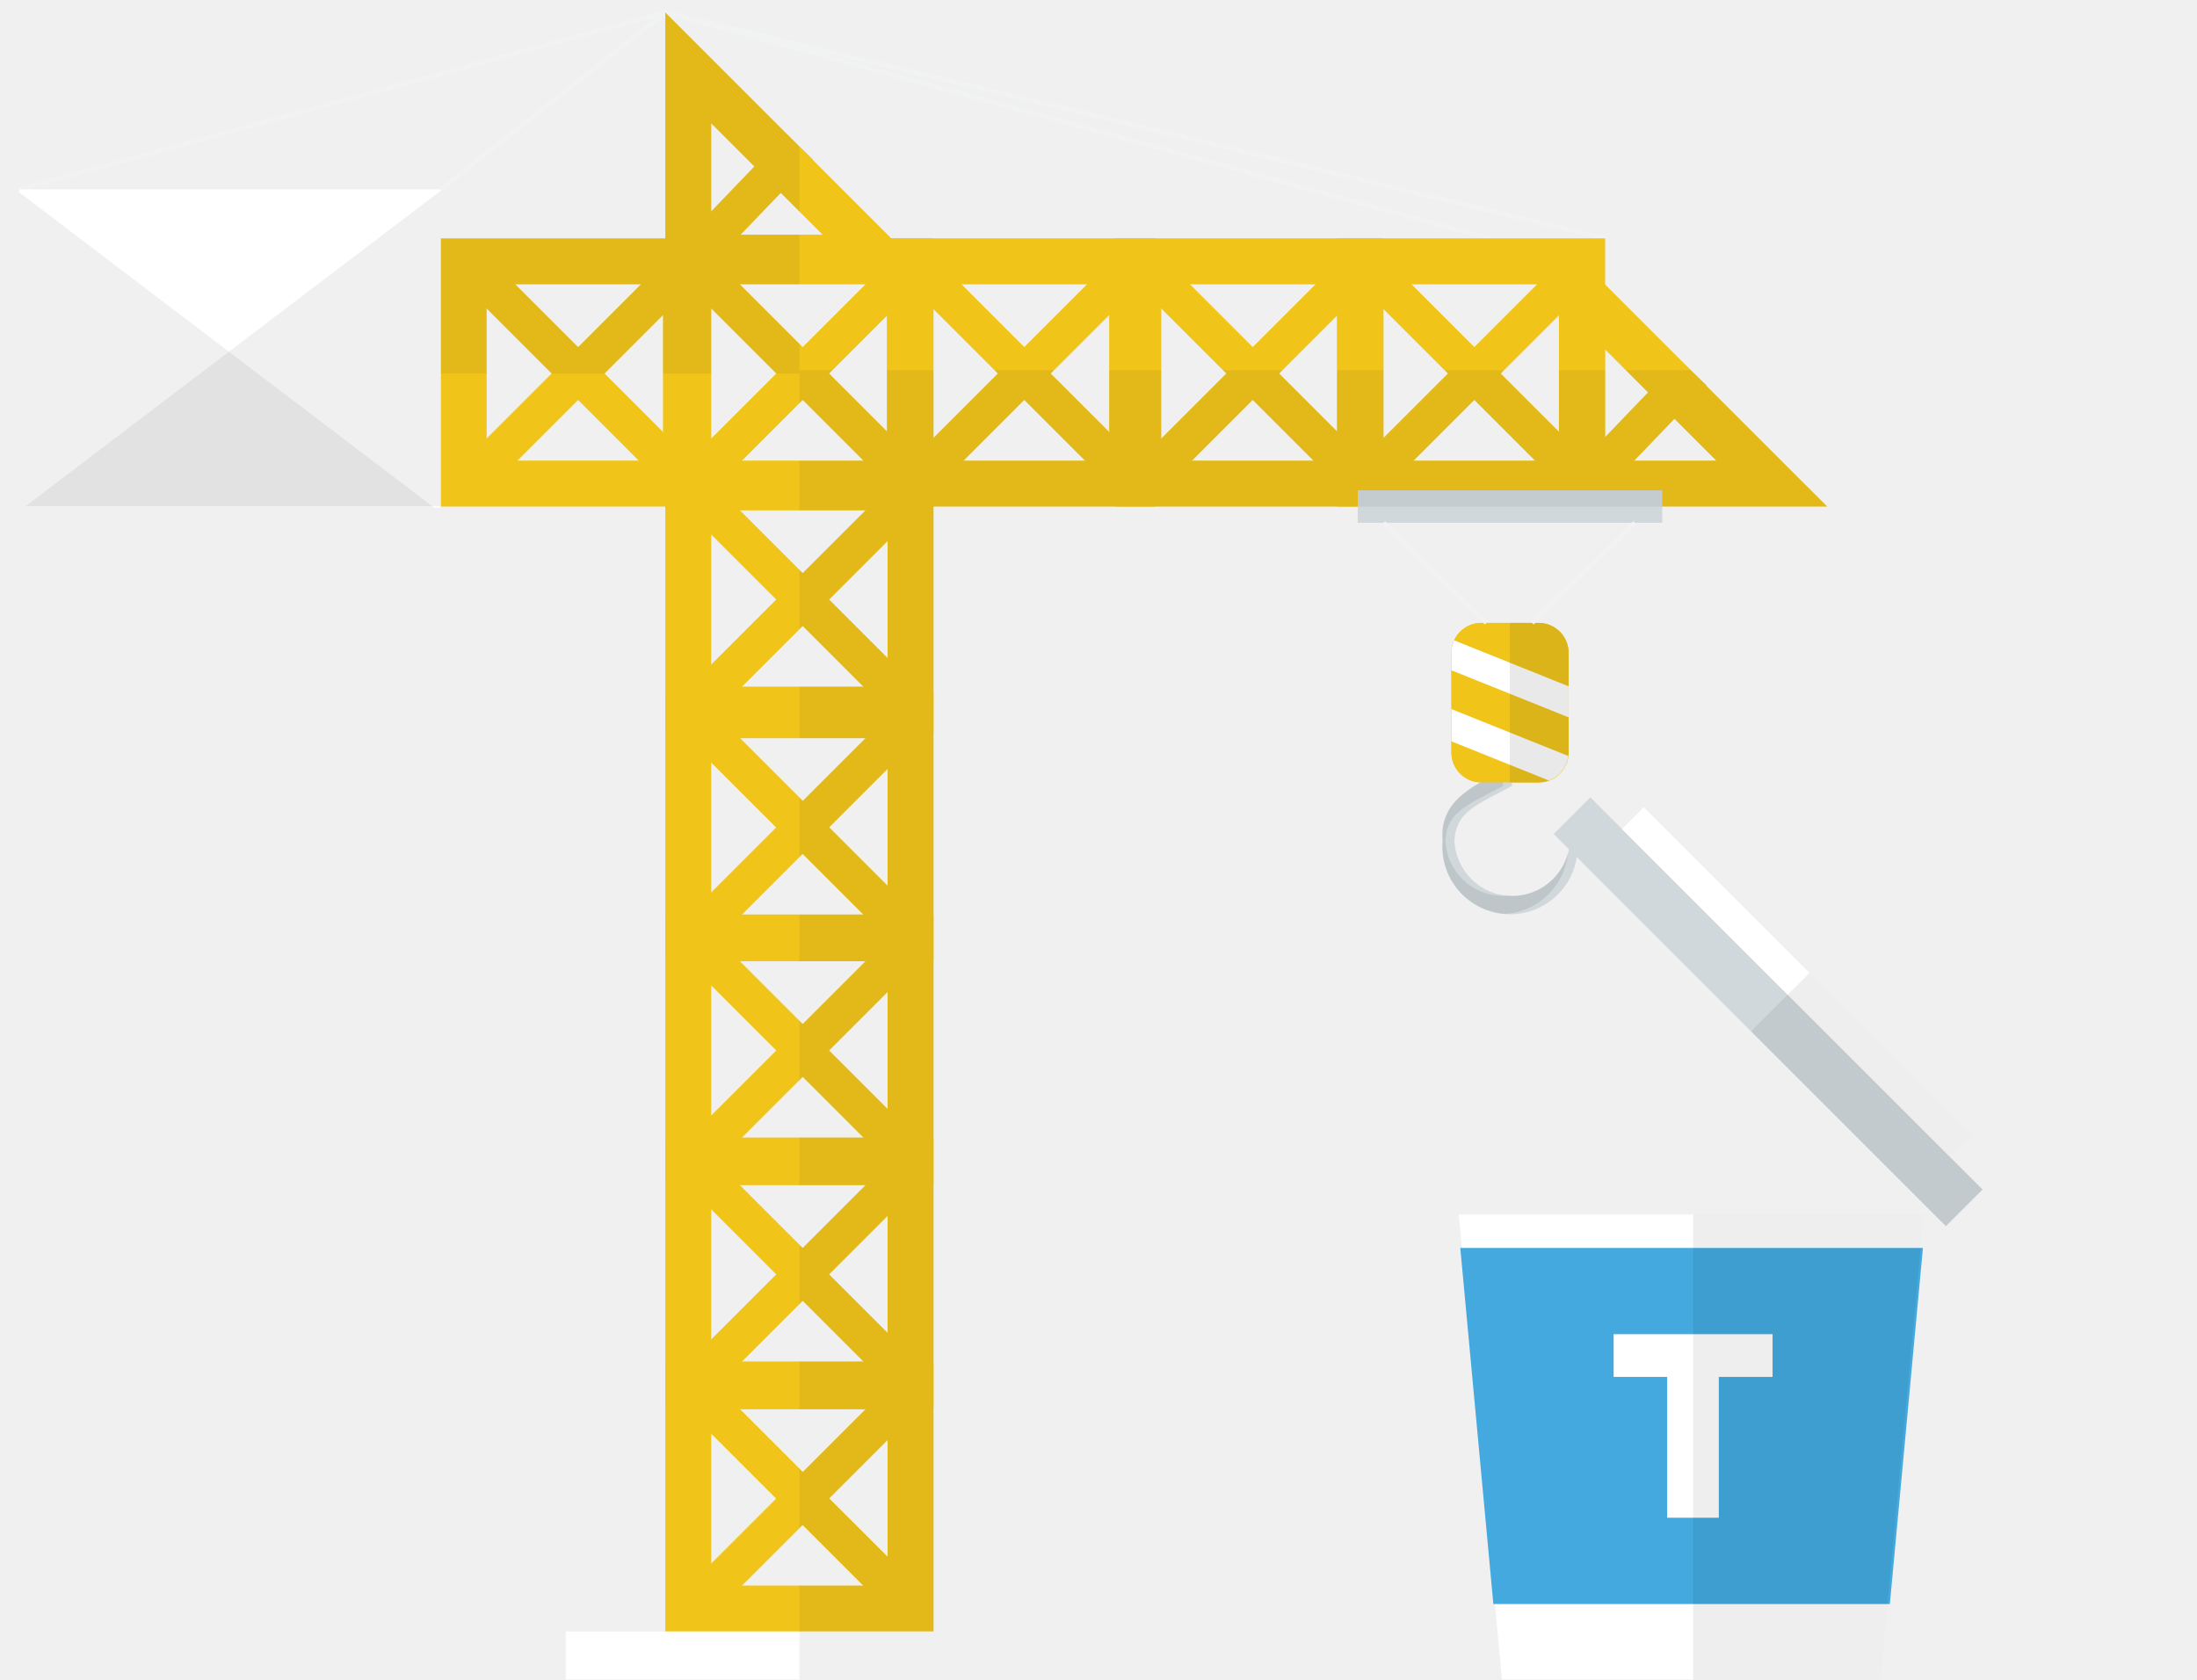
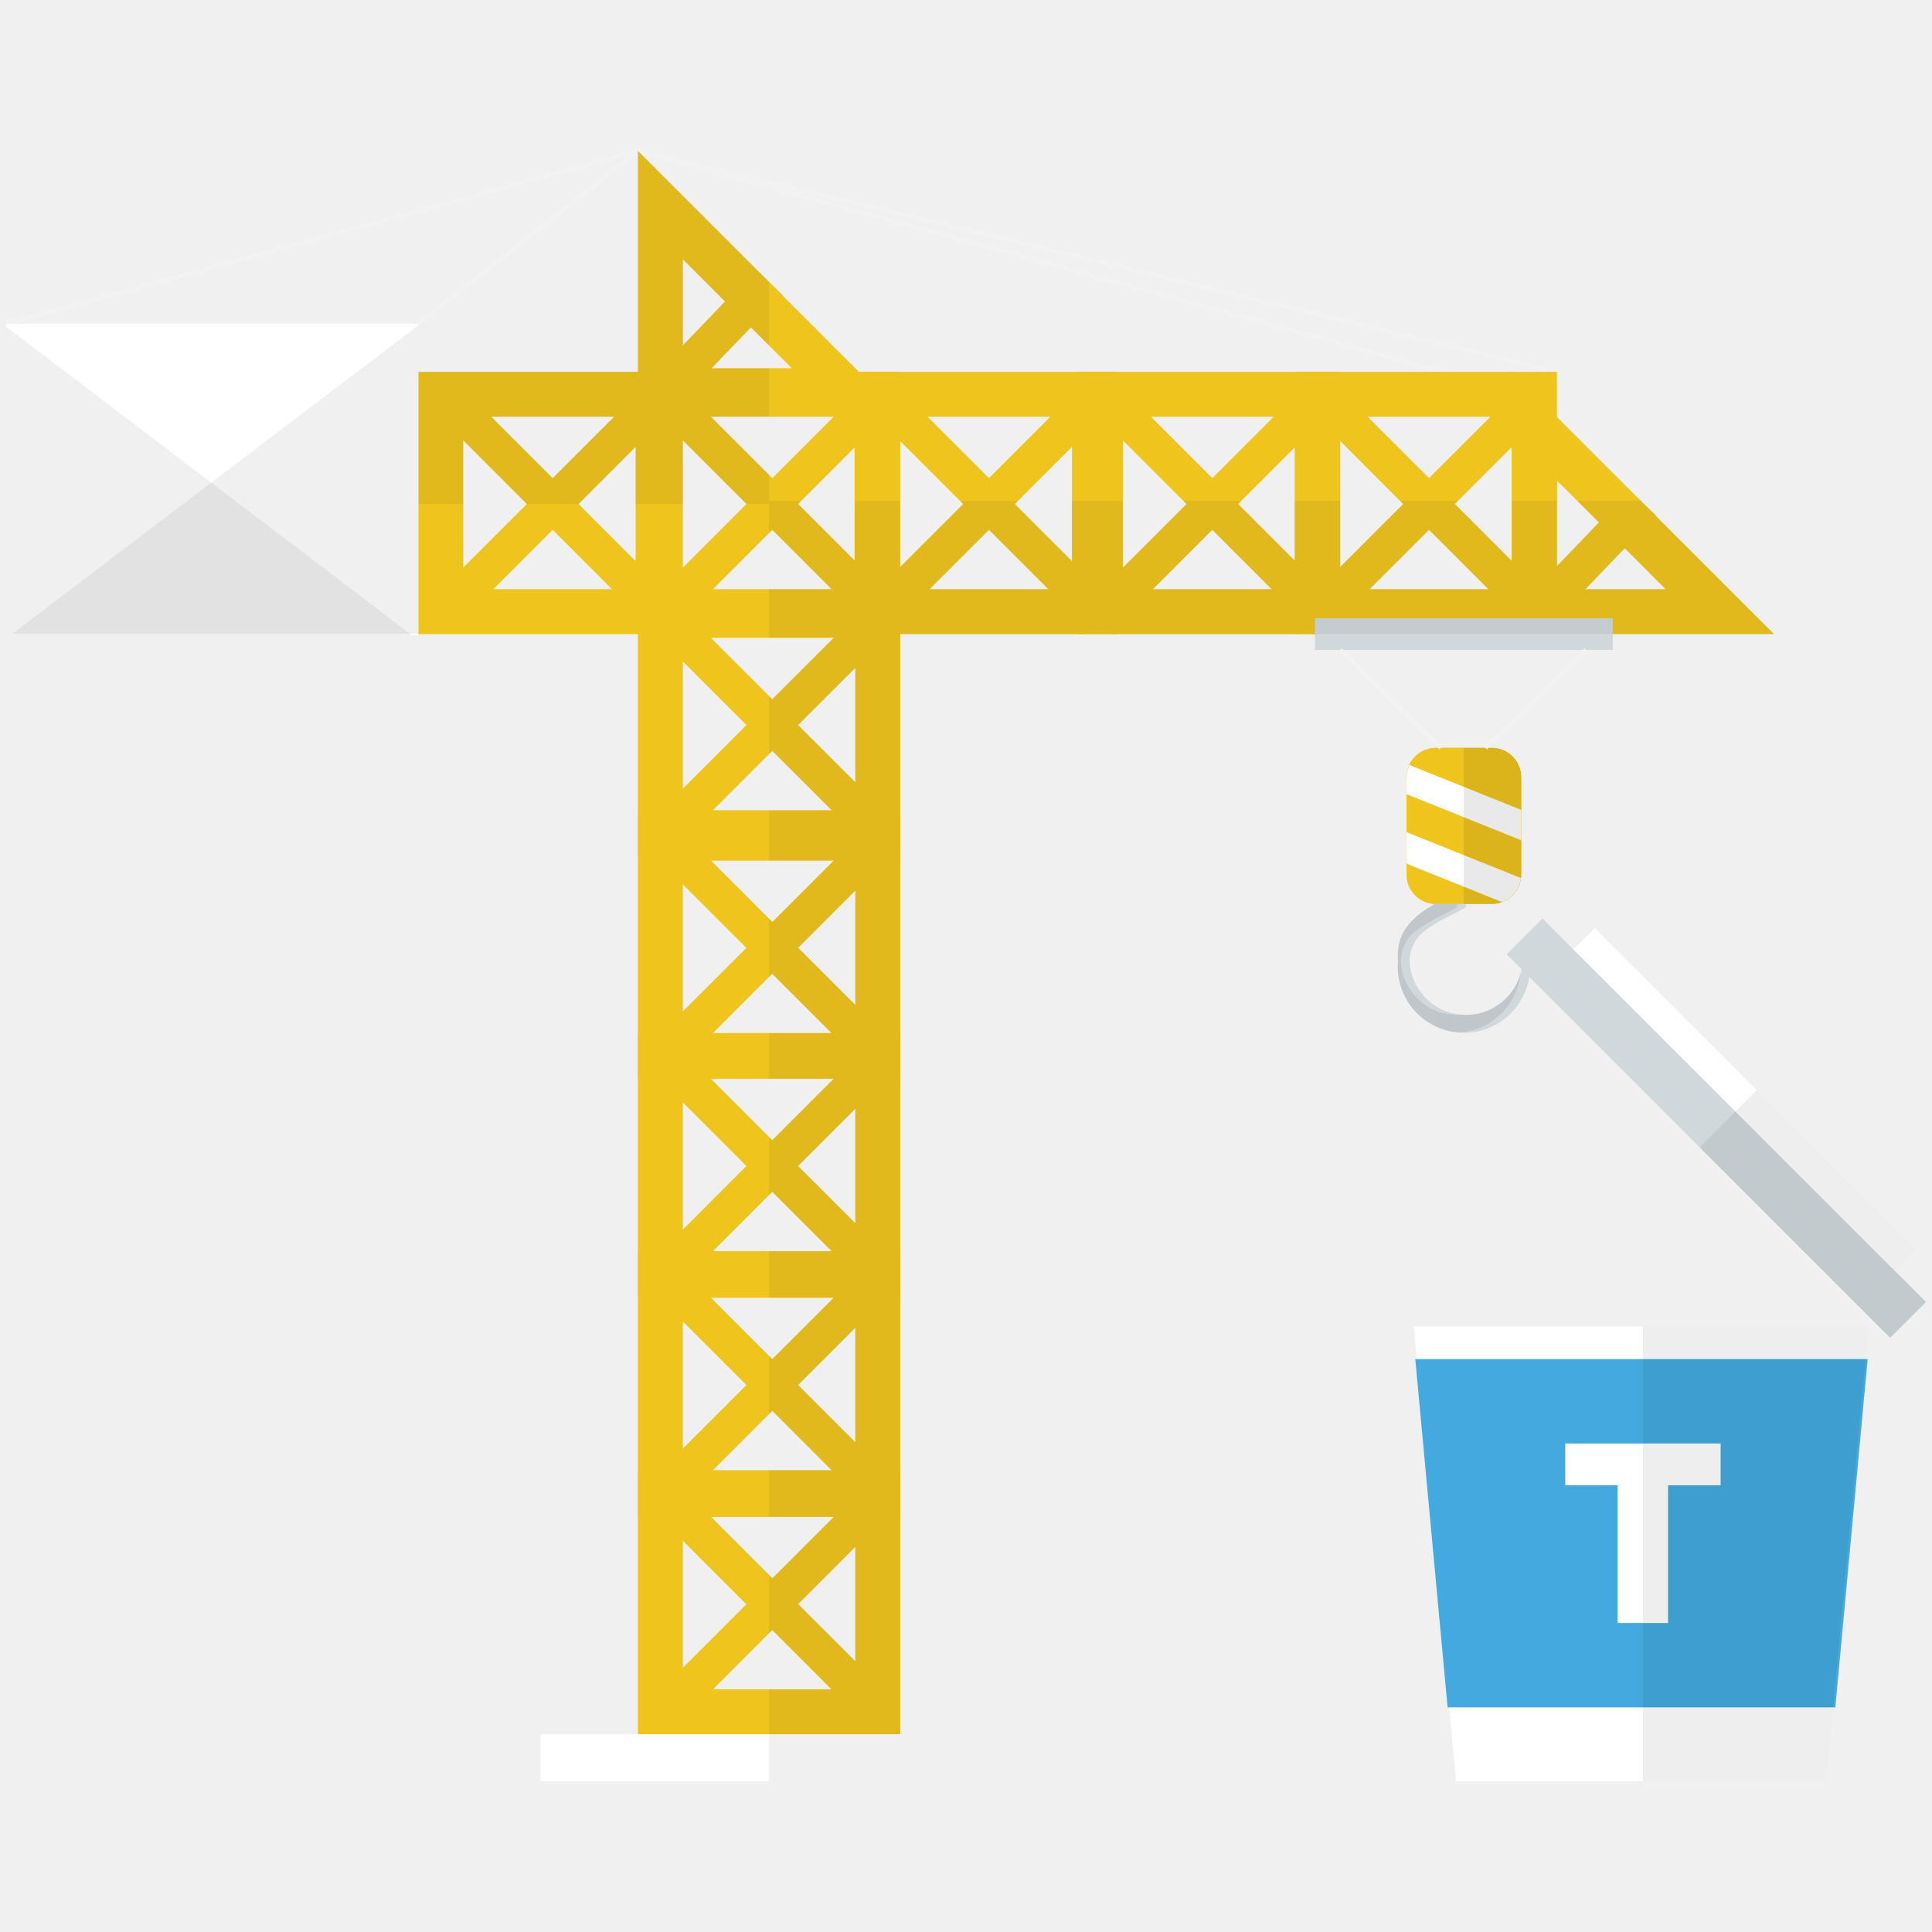
- <svg xmlns="http://www.w3.org/2000/svg" version="1.1" id="crane">
-   <style>.s0{fill:#FFF;}.s1{fill:#D0D8DC;}.s2{opacity:0.07;}.s3{fill:none;stroke-width:0.392;stroke:#F1F2F2;}.s4{fill:none;stroke-linejoin:round;stroke-width:3.267;stroke:#F0C419;}.s5{fill:#F0C419;}.s6{fill:#212121;opacity:0.1;}.s7{fill:#212121;opacity:0.07;}</style>
-   <polygon points="164.332 146.778 131.244 146.778 127.471 106.14 168.107 106.14 " fill="#FFF" />
-   <rect x="130.264" y="86.159" transform="matrix(-0.7071 -0.7071 0.7071 -0.7071 201.228 260.1927)" width="48.471" height="4.527" fill="#D0D8DC" />
-   <rect x="136.734" y="84.522" transform="matrix(-0.7071 -0.7071 0.7071 -0.7071 207.3883 257.6404)" width="40.638" height="2.693" fill="#FFF" />
-   <polygon points="165.142 140.185 168.032 109.063 127.604 109.063 130.494 140.185 " fill="#44A9DF" />
-   <path d="M145.679 120.338h-4.675v-3.735h13.888v3.735h-4.698v12.307h-4.515V120.338z" fill="#FFF" />
-   <polygon points="147.947 106.14 147.947 146.778 164.332 146.778 167.823 109.201 167.823 109.201 168.107 106.14 " opacity="0.07" />
-   <polygon points="170.469 101.188 172.373 99.284 158.119 85.029 153.012 90.137 170.037 107.16 173.237 103.958 " opacity="0.07" />
-   <line x1="58.134" y1="1.086" x2="140.263" y2="20.833" class="s3" />
-   <line x1="58.134" y1="1.086" x2="138.366" y2="23.11" class="s3" />
-   <line x1="38.509" y1="16.546" x2="58.134" y2="1.086" class="s3" />
-   <line x1="1.665" y1="16.546" x2="58.134" y2="1.086" class="s3" />
-   <line x1="60.607" y1="121.429" x2="79.677" y2="140.497" class="s4" />
-   <path d="M77.559 123.166v15.408H62.15v-15.408H77.559M81.574 119.15h-23.44v23.439h23.44V119.15L81.574 119.15z" fill="#F0C419" />
-   <line x1="60.607" y1="121.429" x2="79.677" y2="140.497" class="s4" />
-   <line x1="79.676" y1="121.429" x2="60.607" y2="140.497" class="s4" />
-   <path d="M77.559 103.579v15.409H62.15v-15.409H77.559M81.574 99.563h-23.44v23.44h23.44V99.563L81.574 99.563z" fill="#F0C419" />
-   <line x1="60.607" y1="101.843" x2="79.677" y2="120.911" class="s4" />
-   <line x1="79.676" y1="101.843" x2="60.607" y2="120.911" class="s4" />
-   <path d="M77.559 84.009v15.409H62.15V84.009H77.559M81.574 79.993h-23.44v23.44h23.44V79.993L81.574 79.993z" fill="#F0C419" />
-   <line x1="60.607" y1="82.272" x2="79.677" y2="101.341" class="s4" />
-   <line x1="79.676" y1="82.272" x2="60.607" y2="101.341" class="s4" />
-   <path d="M77.559 44.603V60.01H62.15V44.603H77.559M81.574 40.587h-23.44v23.439h23.44V40.587L81.574 40.587z" fill="#F0C419" />
-   <line x1="60.607" y1="42.864" x2="79.677" y2="61.933" class="s4" />
-   <line x1="79.676" y1="42.864" x2="60.607" y2="61.933" class="s4" />
-   <path d="M77.559 24.849v15.407H62.15V24.849H77.559M81.574 20.833h-23.44v23.439h23.44V20.833L81.574 20.833z" fill="#F0C419" />
-   <line x1="60.607" y1="23.11" x2="79.677" y2="42.179" class="s4" />
-   <line x1="79.676" y1="23.11" x2="60.607" y2="42.179" class="s4" />
-   <path d="M96.923 24.849v15.407H81.515V24.849H96.923M100.938 20.833H77.499v23.439h23.439V20.833L100.938 20.833z" fill="#F0C419" />
-   <line x1="79.972" y1="23.11" x2="99.041" y2="42.179" class="s4" />
-   <line x1="99.041" y1="23.11" x2="79.971" y2="42.179" class="s4" />
-   <path d="M116.883 24.849v15.407h-15.409V24.849H116.883M120.898 20.833h-23.44v23.439h23.44V20.833L120.898 20.833z" fill="#F0C419" />
-   <line x1="99.933" y1="23.11" x2="119.001" y2="42.179" class="s4" />
-   <line x1="119.001" y1="23.11" x2="99.933" y2="42.179" class="s4" />
-   <path d="M136.247 24.849v15.407h-15.408V24.849H136.247M140.263 20.833h-23.439v23.439h23.439V20.833L140.263 20.833z" fill="#F0C419" />
-   <line x1="119.297" y1="23.11" x2="138.366" y2="42.179" class="s4" />
-   <line x1="138.366" y1="23.11" x2="119.296" y2="42.179" class="s4" />
-   <path d="M57.933 24.849v15.407H42.525V24.849H57.933M61.949 20.833h-23.44v23.439h23.44V20.833L61.949 20.833z" fill="#F0C419" />
-   <line x1="40.983" y1="23.11" x2="60.051" y2="42.179" class="s4" />
-   <line x1="60.051" y1="23.11" x2="40.982" y2="42.179" class="s4" />
-   <path d="M62.15 10.782l4.864 4.864 4.864 4.863H62.15V10.782M58.134 1.086v23.439h23.44l-11.72-11.719L58.134 1.086 58.134 1.086z" fill="#F0C419" />
-   <path d="M79.677 22.433" class="s4" />
-   <line x1="69.854" y1="12.807" x2="60.607" y2="22.433" class="s4" />
-   <path d="M140.241 30.528l4.865 4.864 4.864 4.864h-9.729V30.528M136.226 20.833v23.439h23.441l-11.721-11.72L136.226 20.833 136.226 20.833z" fill="#F0C419" />
-   <path d="M157.769 42.179" class="s4" />
-   <line x1="147.946" y1="32.552" x2="138.7" y2="42.179" class="s4" />
-   <line x1="60.607" y1="62.777" x2="79.677" y2="81.846" class="s4" />
-   <path d="M77.559 64.516v15.407H62.15V64.516H77.559M81.574 60.5h-23.44v23.439h23.44V60.5L81.574 60.5z" fill="#F0C419" />
-   <line x1="60.607" y1="62.777" x2="79.677" y2="81.846" class="s4" />
-   <line x1="79.676" y1="62.777" x2="60.607" y2="81.846" class="s4" />
-   <rect x="49.434" y="142.59" width="41.416" height="4.188" fill="#FFF" />
-   <rect x="1.665" y="16.546" width="36.844" height="27.818" fill="#FFF" />
-   <path d="M137.068 65.769c0 1.444-1.169 2.614-2.614 2.614h-5.011c-1.444 0-2.615-1.17-2.615-2.614v-8.715c0-1.444 1.171-2.615 2.615-2.615h5.011c1.445 0 2.614 1.17 2.614 2.615V65.769z" fill="#F0C419" />
-   <path d="M137.828 73.381h-0.629c-0.077 2.729-2.31 4.922-5.06 4.922 -2.711 0-4.912-2.135-5.047-4.812 0.133-2.623 2.043-3.173 5.047-4.807l-0.19-1.602c-2.861 1.388-5.912 2.646-5.912 5.911 0 0.169 0.011 0.335 0.026 0.5 -0.016 0.165-0.026 0.331-0.026 0.501 0 3.265 2.646 5.911 5.912 5.911 3.265 0 5.911-2.646 5.911-5.911C137.86 73.786 137.85 73.582 137.828 73.381z" fill="#D0D8DC" />
-   <path d="M131.554 79.865c2.888-0.195 5.186-2.445 5.459-5.311 -0.582 2.155-2.533 3.748-4.873 3.748 -0.137 0-0.265-0.028-0.397-0.038 -0.133 0.01-0.259 0.038-0.394 0.038 -2.711 0-4.911-2.135-5.046-4.812 0.133-2.623 2.041-3.173 5.046-4.807l-0.147-1.242c-2.62 1.262-5.164 2.57-5.164 5.551 0 0.169 0.011 0.335 0.026 0.5 -0.016 0.165-0.026 0.331-0.026 0.501C126.037 77.123 128.477 79.658 131.554 79.865z" class="s6" />
-   <path d="M137.068 65.769c0 1.444-1.169 2.614-2.614 2.614h-5.011c-1.444 0-2.615-1.17-2.615-2.614v-8.715c0-1.444 1.171-2.615 2.615-2.615h5.011c1.445 0 2.614 1.17 2.614 2.615V65.769z" fill="#F0C419" />
-   <path d="M137.039 66.069l-10.211-4.099v2.821l8.524 3.423C136.262 67.881 136.923 67.063 137.039 66.069z" fill="#FFF" />
-   <path d="M135.476 54.646c-0.003-0.001-0.005-0.003-0.008-0.004L135.476 54.646z" fill="#D0D8DC" />
-   <path d="M127.072 55.966c-0.153 0.332-0.244 0.698-0.244 1.087v1.528l10.24 4.112v-2.712L127.072 55.966z" fill="#FFF" />
-   <path d="M137.068 65.769v-8.715c0-1.444-1.169-2.615-2.614-2.615h-2.521v13.944h2.521C135.899 68.383 137.068 67.213 137.068 65.769z" class="s6" />
-   <rect x="118.646" y="42.855" width="26.605" height="2.832" fill="#D0D8DC" />
-   <line x1="120.898" y1="45.688" x2="129.888" y2="54.439" class="s3" />
-   <line x1="142.859" y1="45.688" x2="133.872" y2="54.439" class="s3" />
-   <path d="M144.008 34.294l-3.745 3.899v-5.836h-4.037v5.373l-5.083-5.085 0.286-0.288h-5.196l0.288 0.288 -5.622 5.621v-5.908h-4.075v5.333l-5.046-5.045 0.287-0.288h-5.196l0.287 0.288 -5.681 5.681v-5.968h-4.552v5.393l-5.106-5.105 0.288-0.288h-5.196l0.287 0.288 -5.621 5.62v-5.908h-4.075v5.333l-5.046-5.045 0.287-0.288h-2.885v2.886l0.287-0.288 5.302 5.301h-5.589v4.347h5.772l-5.485 5.485 -0.287-0.287v5.196l0.288-0.288 5.302 5.301h-5.59v4.505h5.772L70.142 70l-0.287-0.287v5.196l0.287-0.287 5.3 5.3h-5.587v4.088h5.773l-5.486 5.485 -0.287-0.287v5.196l0.287-0.287 5.3 5.3h-5.587v4.163h5.773l-5.486 5.486 -0.287-0.288v5.196l0.287-0.287 5.3 5.3h-5.587v4.18h5.772l-5.485 5.484 -0.287-0.287v5.196l0.287-0.287 5.3 5.3h-5.587v8.205H90.85v-4.188h-9.275v-19.586 -3.854 -15.717 -3.87V83.938v-3.945V64.026 60.5 44.272h15.884 3.48 15.885 4.075 15.327 4.037 19.404l-10.565-10.564 0.023-0.024 -1.179-1.132 -0.195-0.195h-5.681L144.008 34.294zM77.559 136.068l-5.106-5.105 5.106-5.105V136.068zM77.559 116.482l-5.106-5.105 5.106-5.106V116.482zM77.559 96.912l-5.106-5.105 5.106-5.105V96.912zM77.559 77.417l-5.106-5.105 5.106-5.106V77.417zM77.559 57.504l-5.106-5.105 5.106-5.106V57.504zM84.205 40.256l5.301-5.301 5.302 5.301H84.205zM104.166 40.256l5.301-5.301 5.301 5.301H104.166zM123.529 40.256l5.302-5.301 5.301 5.301H123.529zM149.971 40.256h-7.159l3.508-3.651L149.971 40.256zM42.525 32.645v-5.682l5.681 5.682h4.622l5.105-5.105v5.105h4.217v-5.681l5.681 5.681h2.023v-2.598l-5.198-5.198h5.198V20.51H64.72l3.508-3.651 1.627 1.626v-5.679l-11.72-11.72v19.746H38.509v11.812H42.525zM62.15 10.782l3.766 3.766 -3.766 3.92V10.782zM56.002 24.848l-5.485 5.485 -5.485-5.485H56.002z" class="s7" />
-   <polygon points="1.665 16.799 1.665 44.364 37.936 44.364 " class="s7" />
-   <polygon points="38.509 16.673 38.509 44.238 2.238 44.238 " class="s7" />
+ <svg xmlns="http://www.w3.org/2000/svg" version="1.1" x="0px" y="0px" width="500px" height="500px" viewBox="0 0 500 500">
+   <style>.s0{fill:#FFF;}.s1{fill:#D1D8DC;}.s2{fill:#010101;opacity:0.07;}.s3{fill:none;stroke-width:1.136;stroke:#F2F2F2;}.s4{fill:none;stroke-linejoin:round;stroke-width:9.462;stroke:#EFC41C;}.s5{fill:#EFC41C;}.s6{fill:#212121;opacity:0.1;}.s7{fill:#212121;opacity:0.07;}</style>
+   <polygon points="472.637 460.958 376.816 460.958 365.888 343.276 483.57 343.276 " fill="#FFF" />
+   <rect x="373.995" y="285.411" transform="matrix(0.7071 0.7071 -0.7071 0.7071 336.5477 -228.5663)" width="140.366" height="13.11" fill="#D1D8DC" />
+   <rect x="392.716" y="280.676" transform="matrix(0.7071 0.7071 -0.7071 0.7071 333.4927 -235.952)" width="117.684" height="7.798" fill="#FFF" />
+   <polygon points="474.984 441.869 483.353 351.737 366.272 351.737 374.644 441.869 " fill="#43A9DF" />
+   <path d="M418.621 384.391H405.08v-10.814h40.22v10.814h-13.608v35.641h-13.07V384.391z" fill="#FFF" />
+   <polygon points="425.187 343.276 425.187 460.958 472.637 460.958 482.744 352.14 482.744 352.14 483.57 343.276 " class="s2" />
+   <polygon points="490.408 328.932 495.923 323.42 454.645 282.139 439.854 296.93 489.158 346.229 498.423 336.955 " class="s2" />
+   <line x1="165.092" y1="39.042" x2="402.936" y2="96.229" class="s3" />
+   <line x1="165.092" y1="39.042" x2="397.441" y2="102.822" class="s3" />
+   <line x1="108.258" y1="83.813" x2="165.092" y2="39.042" class="s3" />
+   <line x1="1.561" y1="83.813" x2="165.092" y2="39.042" class="s3" />
+   <line x1="172.254" y1="387.554" x2="227.48" y2="442.771" class="s4" />
+   <path d="M221.346 392.581v44.621h-44.624v-44.621H221.346M232.974 380.952h-67.882v67.877h67.882V380.952L232.974 380.952z" fill="#EFC41C" />
+   <line x1="172.254" y1="387.554" x2="227.48" y2="442.771" class="s4" />
+   <line x1="227.476" y1="387.554" x2="172.254" y2="442.771" class="s4" />
+   <path d="M221.346 335.858v44.624h-44.624v-44.624H221.346M232.974 324.227h-67.882v67.883h67.882V324.227L232.974 324.227z" fill="#EFC41C" />
+   <line x1="172.254" y1="330.833" x2="227.48" y2="386.051" class="s4" />
+   <line x1="227.476" y1="330.833" x2="172.254" y2="386.051" class="s4" />
+   <path d="M221.346 279.187v44.621h-44.624v-44.621H221.346M232.974 267.555h-67.882v67.882h67.882V267.555L232.974 267.555z" fill="#EFC41C" />
+   <line x1="172.254" y1="274.152" x2="227.48" y2="329.376" class="s4" />
+   <line x1="227.476" y1="274.152" x2="172.254" y2="329.376" class="s4" />
+   <path d="M221.346 165.066v44.618h-44.624v-44.618H221.346M232.974 153.436h-67.882v67.878h67.882V153.436L232.974 153.436z" fill="#EFC41C" />
+   <line x1="172.254" y1="160.029" x2="227.48" y2="215.253" class="s4" />
+   <line x1="227.476" y1="160.029" x2="172.254" y2="215.253" class="s4" />
+   <path d="M221.346 107.859v44.617h-44.624v-44.617H221.346M232.974 96.229h-67.882v67.878h67.882V96.229L232.974 96.229z" fill="#EFC41C" />
+   <line x1="172.254" y1="102.822" x2="227.48" y2="158.047" class="s4" />
+   <line x1="227.476" y1="102.822" x2="172.254" y2="158.047" class="s4" />
+   <path d="M277.423 107.859v44.617h-44.62v-44.617H277.423M289.049 96.229h-67.877v67.878h67.877V96.229L289.049 96.229z" fill="#EFC41C" />
+   <line x1="228.334" y1="102.822" x2="283.557" y2="158.047" class="s4" />
+   <line x1="283.557" y1="102.822" x2="228.332" y2="158.047" class="s4" />
+   <path d="M335.226 107.859v44.617h-44.622v-44.617H335.226M346.854 96.229h-67.883v67.878h67.883V96.229L346.854 96.229z" fill="#EFC41C" />
+   <line x1="286.142" y1="102.822" x2="341.36" y2="158.047" class="s4" />
+   <line x1="341.36" y1="102.822" x2="286.142" y2="158.047" class="s4" />
+   <path d="M391.304 107.859v44.617h-44.622v-44.617H391.304M402.936 96.229h-67.88v67.878h67.88V96.229L402.936 96.229z" fill="#EFC41C" />
+   <line x1="342.217" y1="102.822" x2="397.441" y2="158.047" class="s4" />
+   <line x1="397.441" y1="102.822" x2="342.214" y2="158.047" class="s4" />
+   <path d="M164.51 107.859v44.617h-44.621v-44.617H164.51M176.141 96.229h-67.883v67.878h67.883V96.229L176.141 96.229z" fill="#EFC41C" />
+   <line x1="115.423" y1="102.822" x2="170.643" y2="158.047" class="s4" />
+   <line x1="170.643" y1="102.822" x2="115.421" y2="158.047" class="s4" />
+   <path d="M176.722 67.12l14.087 14.088 14.085 14.082h-28.172V67.12M165.092 39.042v67.879h67.882l-33.941-33.938L165.092 39.042 165.092 39.042z" fill="#EFC41C" />
+   <path d="M227.48 100.863" class="s4" />
+   <line x1="199.032" y1="72.986" x2="172.254" y2="100.863" class="s4" />
+   <path d="M402.87 124.305l14.087 14.087 14.09 14.085H402.87V124.305M391.244 96.229v67.878h67.883l-33.946-33.939L391.244 96.229 391.244 96.229z" fill="#EFC41C" />
+   <path d="M453.632 158.047" class="s4" />
+   <line x1="425.181" y1="130.168" x2="398.408" y2="158.047" class="s4" />
+   <line x1="172.254" y1="217.696" x2="227.48" y2="272.919" class="s4" />
+   <path d="M221.346 222.733v44.617h-44.624v-44.617H221.346M232.974 211.103h-67.882v67.88h67.882V211.103L232.974 211.103z" fill="#EFC41C" />
+   <line x1="172.254" y1="217.696" x2="227.48" y2="272.919" class="s4" />
+   <line x1="227.476" y1="217.696" x2="172.254" y2="272.919" class="s4" />
+   <rect x="139.897" y="448.831" width="119.938" height="12.127" fill="#FFF" />
+   <rect x="1.561" y="83.813" width="106.697" height="80.56" fill="#FFF" />
+   <path d="M393.683 226.362c0 4.181-3.389 7.568-7.571 7.568h-14.511c-4.183 0-7.573-3.388-7.573-7.568v-25.238c0-4.183 3.391-7.573 7.573-7.573h14.511c4.183 0 7.571 3.388 7.571 7.573V226.362z" fill="#EFC41C" />
+   <path d="M395.883 248.405h-1.822c-0.223 7.902-6.691 14.254-14.654 14.254 -7.851 0-14.225-6.183-14.615-13.937 0.384-7.594 5.916-9.187 14.615-13.921l-0.549-4.638c-8.287 4.021-17.121 7.664-17.121 17.118 0 0.49 0.031 0.97 0.074 1.448 -0.046 0.478-0.074 0.959-0.074 1.451 0 9.457 7.664 17.115 17.121 17.115 9.454 0 17.116-7.658 17.116-17.115C395.974 249.579 395.944 248.987 395.883 248.405z" fill="#D1D8DC" />
+   <path d="M377.715 267.184c8.359-0.565 15.018-7.081 15.809-15.378 -1.686 6.238-7.336 10.854-14.111 10.854 -0.398 0-0.77-0.085-1.151-0.113 -0.388 0.028-0.749 0.113-1.14 0.113 -7.852 0-14.226-6.185-14.615-13.937 0.385-7.597 5.91-9.191 14.615-13.921l-0.428-3.597c-7.588 3.653-14.955 7.443-14.955 16.074 0 0.49 0.032 0.971 0.077 1.449 -0.048 0.475-0.077 0.955-0.077 1.45C361.736 259.243 368.801 266.585 377.715 267.184z" class="s6" />
+   <path d="M393.683 226.362c0 4.181-3.389 7.568-7.571 7.568h-14.511c-4.183 0-7.573-3.388-7.573-7.568v-25.238c0-4.183 3.391-7.573 7.573-7.573h14.511c4.183 0 7.571 3.388 7.571 7.573V226.362z" fill="#EFC41C" />
+   <path d="M393.597 227.229l-29.569-11.868v8.169l24.683 9.913C391.346 232.478 393.261 230.107 393.597 227.229z" fill="#FFF" />
+   <path d="M389.073 194.149c-0.012-0.002-0.019-0.008-0.026-0.011L389.073 194.149z" fill="#D1D8DC" />
+   <path d="M364.734 197.972c-0.444 0.962-0.707 2.022-0.707 3.149v4.425l29.655 11.907V209.6L364.734 197.972z" fill="#FFF" />
+   <path d="M393.683 226.362v-25.238c0-4.183-3.389-7.573-7.571-7.573h-7.299v40.38h7.299C390.294 233.931 393.683 230.543 393.683 226.362z" class="s6" />
+   <rect x="340.333" y="160.004" width="77.046" height="8.201" fill="#D1D8DC" />
+   <line x1="346.854" y1="168.208" x2="372.891" y2="193.551" class="s3" />
+   <line x1="410.452" y1="168.208" x2="384.426" y2="193.551" class="s3" />
+   <path d="M413.778 135.211l-10.843 11.291v-16.9h-11.691v15.56l-14.723-14.726 0.831-0.834h-15.051l0.837 0.834 -16.284 16.279v-17.11h-11.799v15.444l-14.615-14.61 0.831-0.834h-15.045l0.831 0.834 -16.454 16.453v-17.284h-13.181v15.618l-14.789-14.784 0.838-0.834h-15.048l0.83 0.834 -16.277 16.276v-17.11h-11.802v15.444l-14.612-14.61 0.831-0.834h-8.355v8.358l0.832-0.835 15.354 15.352h-16.186v12.589h16.716l-15.884 15.884 -0.832-0.829v15.046l0.835-0.834 15.353 15.353h-16.188v13.046h16.716l-15.887 15.878 -0.832-0.831v15.048l0.832-0.831 15.348 15.348h-16.18v11.839h16.719l-15.887 15.886 -0.832-0.832v15.049l0.832-0.832 15.348 15.348h-16.18v12.057h16.719l-15.887 15.888 -0.832-0.837v15.051l0.832-0.831 15.348 15.346h-16.18v12.106h16.716l-15.884 15.88 -0.832-0.832v15.052l0.832-0.832 15.348 15.346h-16.18v23.761h60.8v-12.127h-26.858v-56.719 -11.16 -45.516 -11.21 -45.25 -11.422 -46.241 -10.211 -46.995h45.998 10.08 46.001 11.799 44.39 11.691 56.191l-30.597-30.593 0.067-0.069 -3.417-3.277 -0.563-0.566h-16.45L413.778 135.211zM221.346 429.945L206.56 415.16l14.786-14.784V429.945zM221.346 373.227L206.56 358.44l14.786-14.785V373.227zM221.346 316.551l-14.786-14.785 14.786-14.782V316.551zM221.346 260.094l-14.786-14.782 14.786-14.788V260.094zM221.346 202.427l-14.786-14.784 14.786-14.787V202.427zM240.593 152.477l15.351-15.351 15.356 15.351H240.593zM298.398 152.477l15.351-15.351 15.351 15.351H298.398zM354.474 152.477l15.354-15.351 15.351 15.351H354.474zM431.047 152.477h-20.729l10.158-10.573L431.047 152.477zM119.889 130.436V113.98l16.452 16.455h13.386l14.783-14.783v14.783h12.212v-16.452l16.452 16.452h5.858v-7.523l-15.054-15.053h15.054V95.294h-14.867l10.158-10.574 4.712 4.709V72.983l-33.941-33.941v57.184h-56.836v34.207h11.631V130.436zM176.722 67.12l10.906 10.907 -10.906 11.354V67.12zM158.918 107.856l-15.884 15.884 -15.885-15.884H158.918z" class="s7" />
+   <polygon points="1.561 84.546 1.561 164.373 106.6 164.373 " class="s7" />
+   <polygon points="108.258 84.182 108.258 164.008 3.219 164.008 " class="s7" />
</svg>
